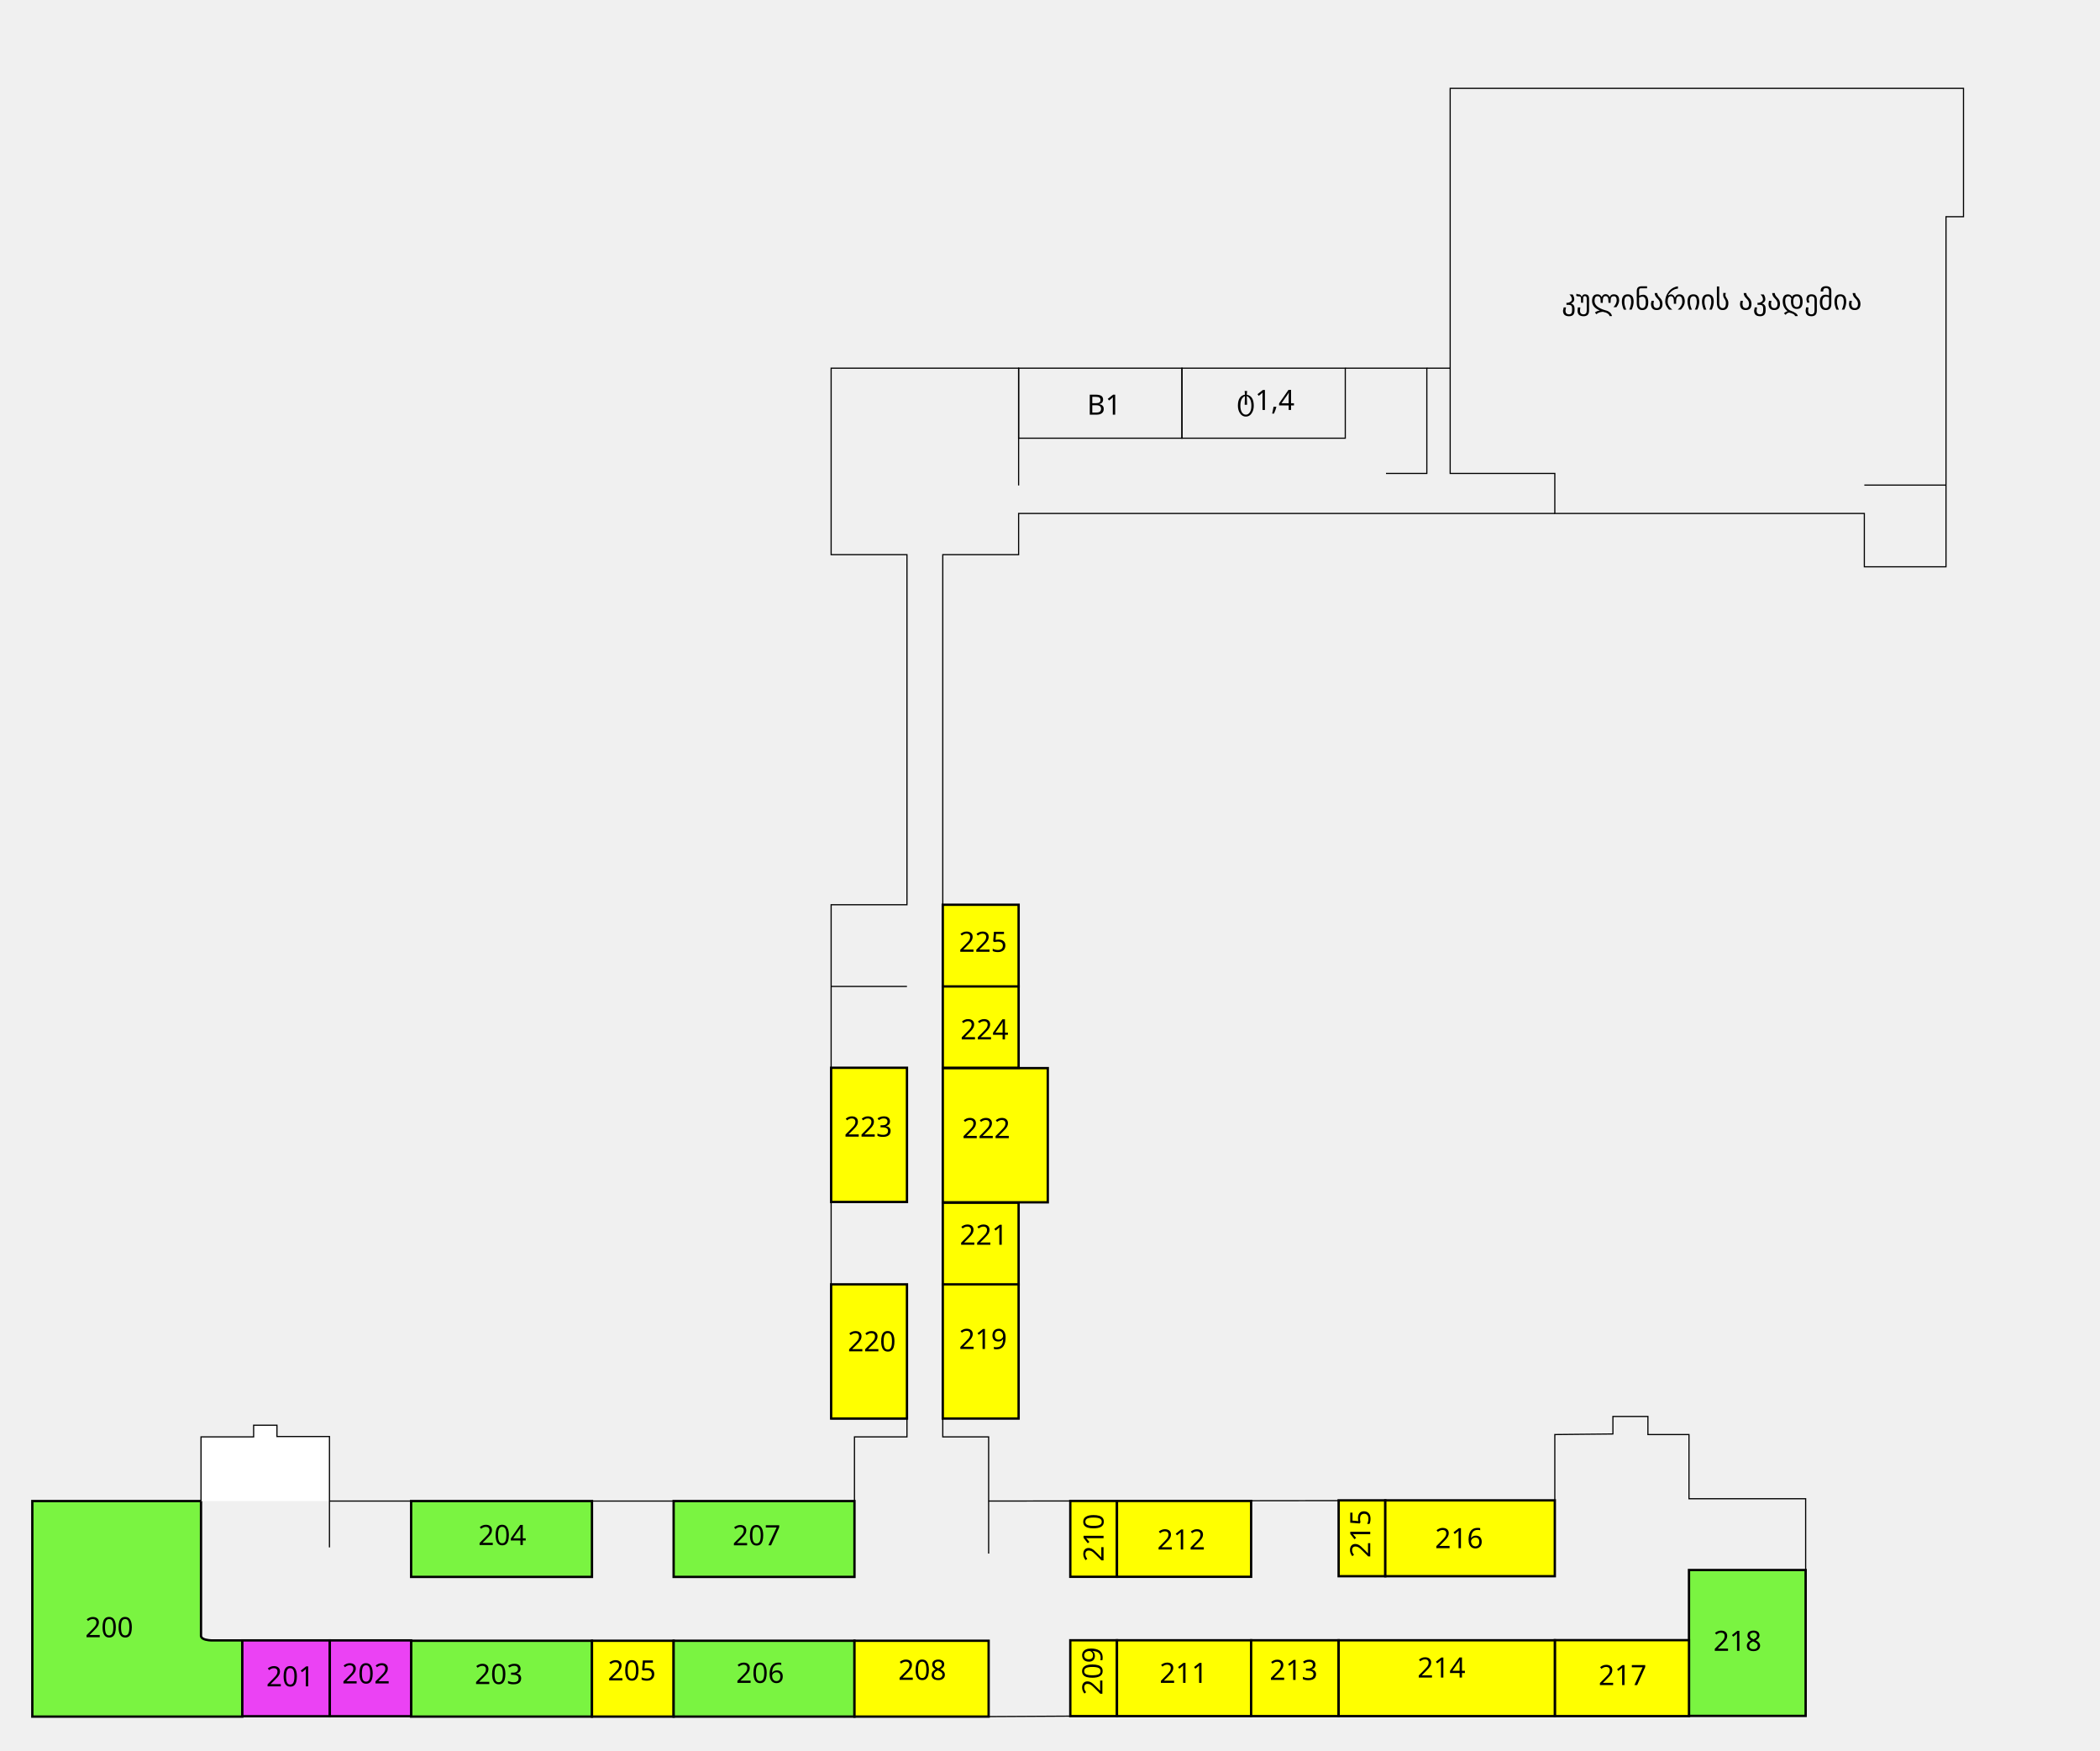
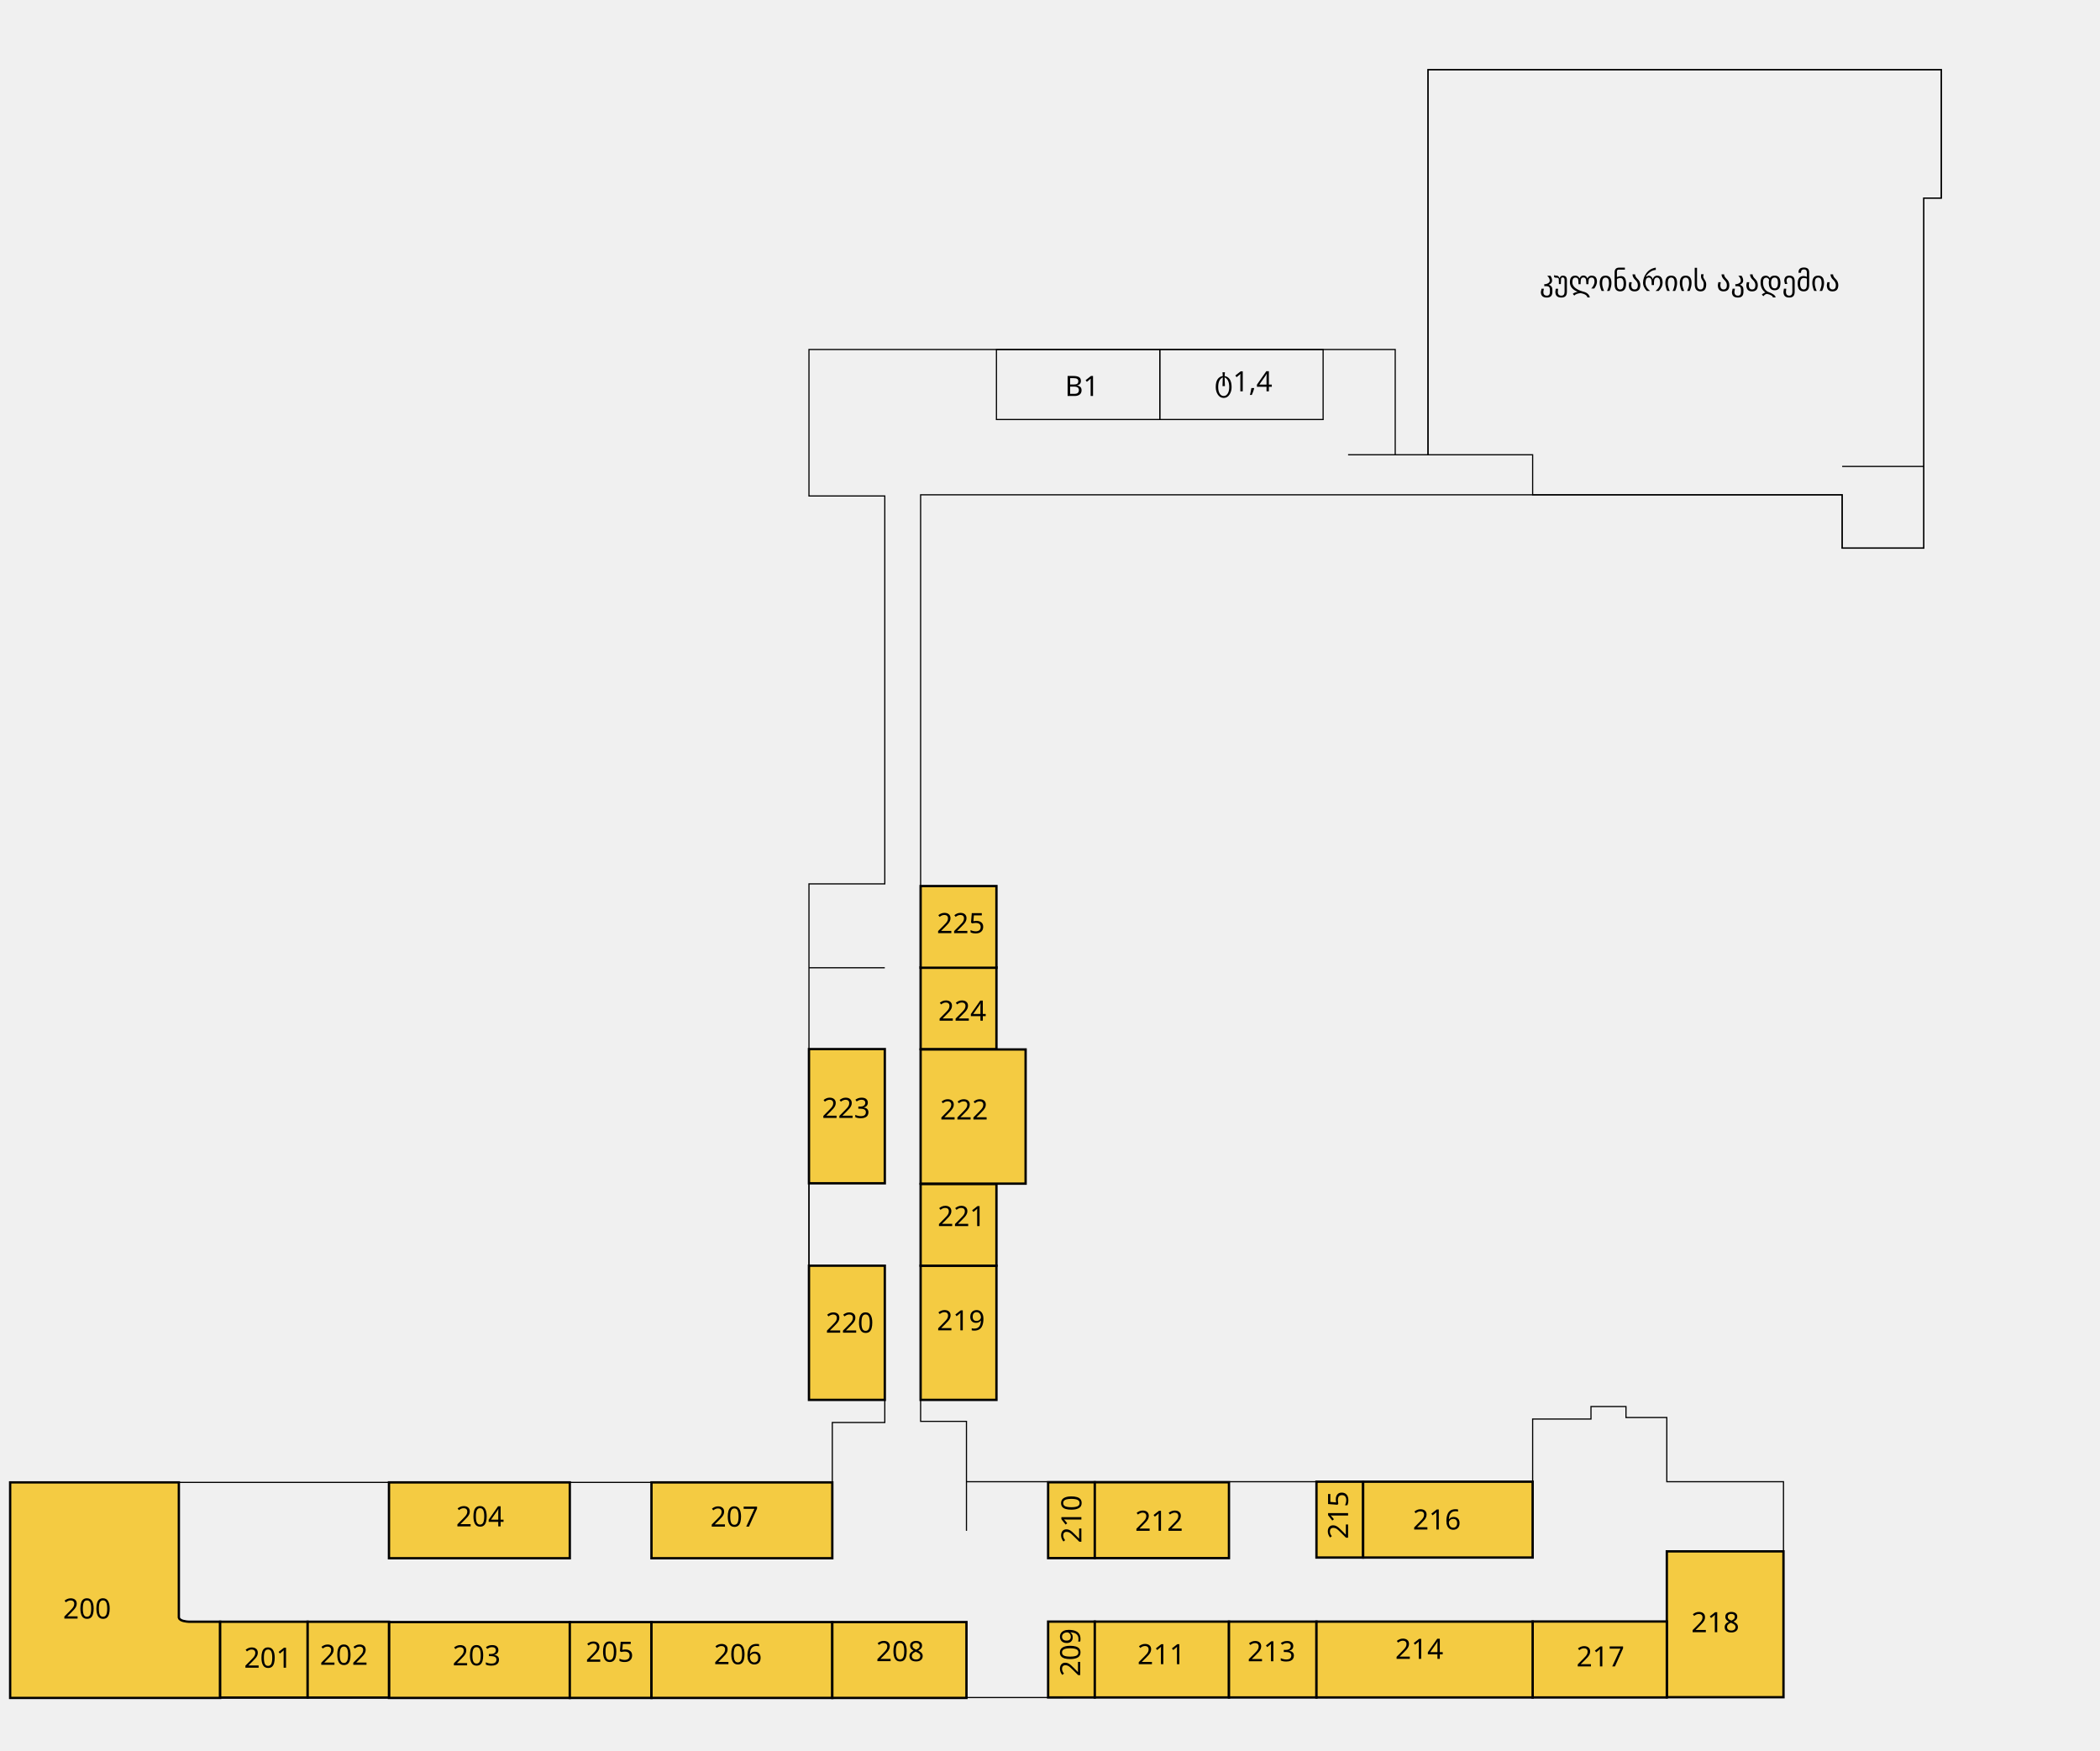
- <svg xmlns="http://www.w3.org/2000/svg" version="1.1" id="Layer_1" x="0px" y="0px" viewBox="0 0 1800 1500" style="enable-background:new 0 0 1800 1500;" xml:space="preserve">
+ <svg xmlns="http://www.w3.org/2000/svg" version="1.1" id="Layer_1" x="0px" y="0px" viewBox="50 -310 1800 1500" style="enable-background:new 50 -310 1800 1500;" xml:space="preserve">
  <style type="text/css">
- 	.st0{fill:#7AF441;stroke:#000000;stroke-width:2;stroke-miterlimit:10;}
- 	.st1{fill:none;stroke:#000000;stroke-miterlimit:10;}
- 	.st2{fill:#FFFFFF;stroke:#000000;stroke-miterlimit:10;}
- 	.st3{fill:#EB42F4;stroke:#000000;stroke-width:2;stroke-miterlimit:10;}
- 	.st4{fill:#FFFF00;stroke:#000000;stroke-width:2;stroke-miterlimit:10;}
- 	.st5{font-family:'Sylfaen';}
- 	.st6{font-size:24px;}
+ 	.room{fill:#F4CB42;stroke:#000000;stroke-width:2;stroke-miterlimit:10;}
+ 	.st2{fill:none;stroke:#000000;stroke-miterlimit:10;}
+ 	.st0{fill:#FFFFFF;stroke:#000000;stroke-miterlimit:10;}
+ 	.st6{font-family:'Sylfaen';}
+ 	.st7{font-size:24px;}
</style>
-   <path id="x200" class="st0" d="M27.7,1471h180v-65.3H181c-2.3-0.1-7.8-0.6-8.6-3.3c0-0.1,0-0.2-0.1-0.3c0-1.9,0-3.9,0-5.8v-110H27.7  V1471L27.7,1471z" />
-   <path id="C_PathE__1_" class="st1" d="M205.4,1471" />
-   <polyline class="st2" points="172.3,1286.3 172.3,1231.3 217.4,1231.3 217.4,1221.3 237.4,1221.3 237.4,1231 282.4,1231 282.4,1326   282.4,1286.3 352.4,1286.3 " />
-   <rect id="x204" x="352.4" y="1286.3" class="st0" width="155" height="65" />
-   <rect id="x203" x="352.4" y="1406" class="st0" width="155" height="65" />
-   <rect id="x201" x="207.7" y="1405.7" class="st3" width="75" height="65" />
-   <rect id="x202" x="282.7" y="1405.7" class="st3" width="69.7" height="65" />
-   <rect id="x205" x="507.4" y="1406" class="st4" width="70" height="65" />
-   <rect id="x207" x="577.4" y="1286.3" class="st0" width="155" height="65" />
-   <line class="st1" x1="507.4" y1="1286.3" x2="577.4" y2="1286.3" />
-   <rect id="x206" x="577.4" y="1406" class="st0" width="155" height="65" />
-   <rect id="x208" x="732.4" y="1406" class="st4" width="115" height="65" />
-   <rect id="x209" x="917.4" y="1405.6" class="st4" width="40" height="65" />
-   <rect id="x218" x="1447.7" y="1345.4" class="st0" width="100" height="125" />
-   <rect id="x217" x="1332.7" y="1405.5" class="st4" width="115" height="65.1" />
-   <polyline class="st1" points="732.4,1286.3 732.4,1231.3 777.4,1231.3 777.4,1215.8 712.4,1215.8 " />
-   <polyline class="st1" points="1332.7,1285.3 1332.7,1229.3 1382.5,1228.8 1382.5,1213.8 1412.5,1213.8 1412.5,1229.3 1447.7,1229.3   1447.7,1284.3 1547.7,1284.3 1547.7,1469.3 " />
-   <rect id="x210" x="917.4" y="1286.2" class="st4" width="40" height="65" />
-   <rect id="x212" x="957.4" y="1286.2" class="st4" width="115" height="65" />
-   <rect id="x211" x="957.4" y="1405.6" class="st4" width="115" height="65" />
-   <rect id="x213" x="1072.4" y="1405.6" class="st4" width="75" height="65" />
-   <rect id="x214" x="1147.4" y="1405.6" class="st4" width="185.3" height="65" />
-   <rect id="x215" x="1147.4" y="1285.7" class="st4" width="40" height="65" />
-   <rect id="x216" x="1187.4" y="1285.7" class="st4" width="145.3" height="65" />
-   <rect id="x220" x="712.4" y="1100.6" class="st4" width="65" height="115" />
-   <rect id="x219" x="808.1" y="1100.6" class="st4" width="65" height="115" />
-   <polyline class="st1" points="808.1,1215.6 808.1,1231.3 847.4,1231.3 847.4,1286.3 847.4,1331.3 " />
-   <rect id="x221" x="808.1" y="1030.6" class="st4" width="65" height="70" />
-   <rect id="x222" x="808.1" y="915.3" class="st4" width="90" height="115" />
-   <rect id="x224" x="808.1" y="845" class="st4" width="65" height="70" />
-   <rect id="x225" x="808.1" y="775.3" class="st4" width="65" height="70" />
-   <line class="st1" x1="712.4" y1="845.3" x2="777.4" y2="845.3" />
-   <rect id="x223" x="712.4" y="915" class="st4" width="65" height="115" />
-   <path class="st2" d="M2041.4,896.3" />
-   <polyline class="st1" points="712.4,915 712.4,775.3 777.4,775.3 777.4,475.3 712.4,475.3 712.4,315.5 873.1,315.5 873.1,416 " />
-   <line class="st1" x1="712.4" y1="1030" x2="712.4" y2="1100.6" />
-   <rect id="xB1" x="873.1" y="315.5" class="st1" width="140" height="60" />
-   <rect id="xტ1_x2C_4" x="1013.1" y="315.5" class="st1" width="140" height="60" />
-   <polyline class="st1" points="1153.1,315.5 1223,315.5 1223,405.7 1188,405.7 " />
-   <polygon id="xკულინარიის_x5F_აკადემია" class="st1" points="1243,405.7 1332.7,405.7   1332.7,440 1598,440 1598,485.7 1668,485.7 1668,415.7 1598,415.7 1668,415.7 1668,185.7 1683,185.7 1683,75.7 1243,75.7 " />
-   <path class="st1" d="M873.1,775.3" />
-   <polyline class="st1" points="1332.7,440 873.1,440 873.1,475.3 808.1,475.3 808.1,775.3 " />
-   <line class="st1" x1="1223" y1="315.5" x2="1243" y2="315.5" />
-   <text transform="matrix(1 0 0 1 73 1403)" class="st5 st6">200</text>
-   <text transform="matrix(1 0 0 1 228.2 1445.1)" class="st5 st6">201</text>
-   <text transform="matrix(1 0 0 1 293.2001 1442.6)" class="st5 st6">202</text>
-   <text transform="matrix(1 0 0 1 406.9 1443.1)" class="st5 st6">203</text>
-   <text transform="matrix(1 0 0 1 409.9 1324)" class="st5 st6">204</text>
-   <text transform="matrix(1 0 0 1 521 1440)" class="st5 st6">205</text>
-   <text transform="matrix(1 0 0 1 630.9 1442.1)" class="st5 st6">206</text>
-   <text transform="matrix(1 0 0 1 627.9 1324.2)" class="st5 st6">207</text>
-   <text transform="matrix(1 0 0 1 769.9 1439.5)" class="st5 st6">208</text>
-   <text transform="matrix(2.244830e-010 -1 1 2.244830e-010 944.8965 1452.602)" class="st5 st6">209</text>
-   <text transform="matrix(2.244830e-010 -1 1 2.244830e-010 945.8965 1338.303)" class="st5 st6">210</text>
-   <text transform="matrix(1 0 0 1 991.9 1327.8)" class="st5 st6">212</text>
-   <text transform="matrix(1 0 0 1 993.9 1442.1)" class="st5 st6">211</text>
-   <text transform="matrix(1 0 0 1 1088.233 1439.583)" class="st5 st6">213</text>
-   <text transform="matrix(1 0 0 1 1214.917 1437.533)" class="st5 st6">214</text>
-   <text transform="matrix(4.489659e-011 -1 1 4.489659e-011 1174.498 1334.869)" class="st5 st6">215</text>
-   <text transform="matrix(1 0 0 1 1370.2 1444)" class="st5 st6">217</text>
-   <text transform="matrix(1 0 0 1 1230 1326.666)" class="st5 st6">216</text>
-   <text transform="matrix(1 0 0 1 1468.667 1414.667)" class="st5 st6">218</text>
-   <line class="st1" x1="847.4" y1="1471" x2="917.4" y2="1470.6" />
-   <line class="st1" x1="847.4" y1="1286.3" x2="1332.7" y2="1285.7" />
-   <text transform="matrix(1 0 0 1 726.6665 1158)" class="st5 st6">220</text>
-   <text transform="matrix(1 0 0 1 822 1156)" class="st5 st6">219</text>
-   <text transform="matrix(1 0 0 1 822.6665 1066.667)" class="st5 st6">221</text>
-   <text transform="matrix(1 0 0 1 824.7332 975.333)" class="st5 st6">222</text>
-   <text transform="matrix(1 0 0 1 723.5668 974)" class="st5 st6">223</text>
-   <text transform="matrix(1 0 0 1 823.2001 890.6667)" class="st5 st6">224</text>
-   <text transform="matrix(1 0 0 1 821.9333 815.6333)" class="st5 st6">225</text>
-   <text transform="matrix(1 0 0 1 931.7663 355.3332)" class="st5 st6">B1</text>
-   <text transform="matrix(1 0 0 1 1060 351.3335)" class="st5 st6">ტ1,4</text>
-   <text transform="matrix(1 0 0 1 1338.667 265.3332)" class="st5 st6">კულინარიის აკადემია</text>
+   <path id="x200" class="room" d="M58.7,1145h180v-65.3H212c-2.3-0.1-7.8-0.6-8.6-3.3c0-0.1,0-0.2-0.1-0.3c0-1.9,0-3.9,0-5.8v-110H58.7  V1145L58.7,1145z" />
+   <polygon class="st2" points="58.7,1145 1578.7,1144.4 1578.7,959.7 1478.7,959.7 1478.7,904.7 1443.7,904.7 1443.7,895.3   1413.7,895.3 1413.7,906 1363.7,906 1363.7,959.7 878.4,959.7 878.4,1001.8 878.4,908 839.1,908 839.1,889.6 904.1,889.6   904.1,704.6 929.1,704.6 929.1,589.3 904.1,589.3 904.1,449.3 839.1,449.3 839.1,114 1363.7,114 1629,114 1629,159.7 1699,159.7   1699,-140.3 1714,-140.3 1714,-250.3 1274,-250.3 1274,79.7 1205.5,79.7 1245.9,79.7 1245.9,-10.5 904.1,-10.5 743.4,-10.5   743.4,115 808.4,115 808.4,447.4 743.4,447.4 743.4,889.6 808.4,889.6 808.4,909 763.4,909 763.4,960.3 383.4,960.3 58.7,960.3 " />
+   <path id="C_PathE__1_" class="st2" d="M236.4,1145" />
+   <rect id="x204" x="383.4" y="960.3" class="room" width="155" height="65" />
+   <rect id="x203" x="383.4" y="1080" class="room" width="155" height="65" />
+   <rect id="x201" x="238.7" y="1079.7" class="room" width="75" height="65" />
+   <rect id="x202" x="313.7" y="1079.7" class="room" width="69.7" height="65" />
+   <rect id="x205" x="538.4" y="1080" class="room" width="70" height="65" />
+   <rect id="x207" x="608.4" y="960.3" class="room" width="155" height="65" />
+   <rect id="x206" x="608.4" y="1080" class="room" width="155" height="65" />
+   <rect id="x208" x="763.4" y="1080" class="room" width="115" height="65" />
+   <rect id="x209" x="948.4" y="1079.6" class="room" width="40" height="65" />
+   <rect id="x218" x="1478.7" y="1019.4" class="room" width="100" height="125" />
+   <rect id="x217" x="1363.7" y="1079.5" class="room" width="115" height="65.1" />
+   <rect id="x210" x="948.4" y="960.2" class="room" width="40" height="65" />
+   <rect id="x212" x="988.4" y="960.2" class="room" width="115" height="65" />
+   <rect id="x211" x="988.4" y="1079.6" class="room" width="115" height="65" />
+   <rect id="x213" x="1103.4" y="1079.6" class="room" width="75" height="65" />
+   <rect id="x214" x="1178.4" y="1079.6" class="room" width="185.3" height="65" />
+   <rect id="x215" x="1178.4" y="959.7" class="room" width="40" height="65" />
+   <rect id="x216" x="1218.4" y="959.7" class="room" width="145.3" height="65" />
+   <rect id="x220" x="743.4" y="774.6" class="room" width="65" height="115" />
+   <rect id="x219" x="839.1" y="774.6" class="room" width="65" height="115" />
+   <rect id="x221" x="839.1" y="704.6" class="room" width="65" height="70" />
+   <rect id="x222" x="839.1" y="589.3" class="room" width="90" height="115" />
+   <rect id="x224" x="839.1" y="519" class="room" width="65" height="70" />
+   <rect id="x225" x="839.1" y="449.3" class="room" width="65" height="70" />
+   <line class="st2" x1="743.4" y1="519.3" x2="808.4" y2="519.3" />
+   <rect id="x223" x="743.4" y="589" class="room" width="65" height="115" />
+   <path class="st0" d="M2072.4,570.3" />
+   <line class="st2" x1="743.4" y1="704" x2="743.4" y2="774.6" />
+   <rect id="xB1" x="904.1" y="-10.5" class="st2" width="140" height="60" />
+   <rect id="xტ1_x2C_4" x="1044.1" y="-10.5" class="st2" width="140" height="60" />
+   <polygon id="xკულინარიის_x5F_აკადემია" class="st2" points="1274,79.7 1363.7,79.7 1363.7,114   1629,114 1629,159.7 1699,159.7 1699,89.7 1629,89.7 1699,89.7 1699,-140.3 1714,-140.3 1714,-250.3 1274,-250.3 " />
+   <path class="st2" d="M904.1,449.3" />
+   <text transform="matrix(1 0 0 1 104 1077)" class="st6 st7">200</text>
+   <text transform="matrix(1 0 0 1 259.2 1119.1)" class="st6 st7">201</text>
+   <text transform="matrix(1 0 0 1 324.2001 1116.6)" class="st6 st7">202</text>
+   <text transform="matrix(1 0 0 1 437.9 1117.1)" class="st6 st7">203</text>
+   <text transform="matrix(1 0 0 1 440.9 998)" class="st6 st7">204</text>
+   <text transform="matrix(1 0 0 1 552 1114)" class="st6 st7">205</text>
+   <text transform="matrix(1 0 0 1 661.9 1116.1)" class="st6 st7">206</text>
+   <text transform="matrix(1 0 0 1 658.9 998.2)" class="st6 st7">207</text>
+   <text transform="matrix(1 0 0 1 800.9 1113.5)" class="st6 st7">208</text>
+   <text transform="matrix(2.244830e-010 -1 1 2.244830e-010 975.8965 1126.602)" class="st6 st7">209</text>
+   <text transform="matrix(2.244830e-010 -1 1 2.244830e-010 976.8965 1012.303)" class="st6 st7">210</text>
+   <text transform="matrix(1 0 0 1 1022.9 1001.8)" class="st6 st7">212</text>
+   <text transform="matrix(1 0 0 1 1024.9 1116.1)" class="st6 st7">211</text>
+   <text transform="matrix(1 0 0 1 1119.233 1113.583)" class="st6 st7">213</text>
+   <text transform="matrix(1 0 0 1 1245.917 1111.533)" class="st6 st7">214</text>
+   <text transform="matrix(4.489659e-011 -1 1 4.489659e-011 1205.498 1008.869)" class="st6 st7">215</text>
+   <text transform="matrix(1 0 0 1 1401.2 1118.001)" class="st6 st7">217</text>
+   <text transform="matrix(1 0 0 1 1261 1000.666)" class="st6 st7">216</text>
+   <text transform="matrix(1 0 0 1 1499.667 1088.667)" class="st6 st7">218</text>
+   <text transform="matrix(1 0 0 1 757.6665 832)" class="st6 st7">220</text>
+   <text transform="matrix(1 0 0 1 853 830)" class="st6 st7">219</text>
+   <text transform="matrix(1 0 0 1 853.6665 740.667)" class="st6 st7">221</text>
+   <text transform="matrix(1 0 0 1 855.7332 649.333)" class="st6 st7">222</text>
+   <text transform="matrix(1 0 0 1 754.5668 648)" class="st6 st7">223</text>
+   <text transform="matrix(1 0 0 1 854.2001 564.6667)" class="st6 st7">224</text>
+   <text transform="matrix(1 0 0 1 852.9333 489.6333)" class="st6 st7">225</text>
+   <text transform="matrix(1 0 0 1 962.7664 29.3333)" class="st6 st7">B1</text>
+   <text transform="matrix(1 0 0 1 1091 25.3335)" class="st6 st7">ტ1,4</text>
+   <text transform="matrix(1 0 0 1 1369.667 -60.6667)" class="st6 st7">კულინარიის აკადემია</text>
</svg>
